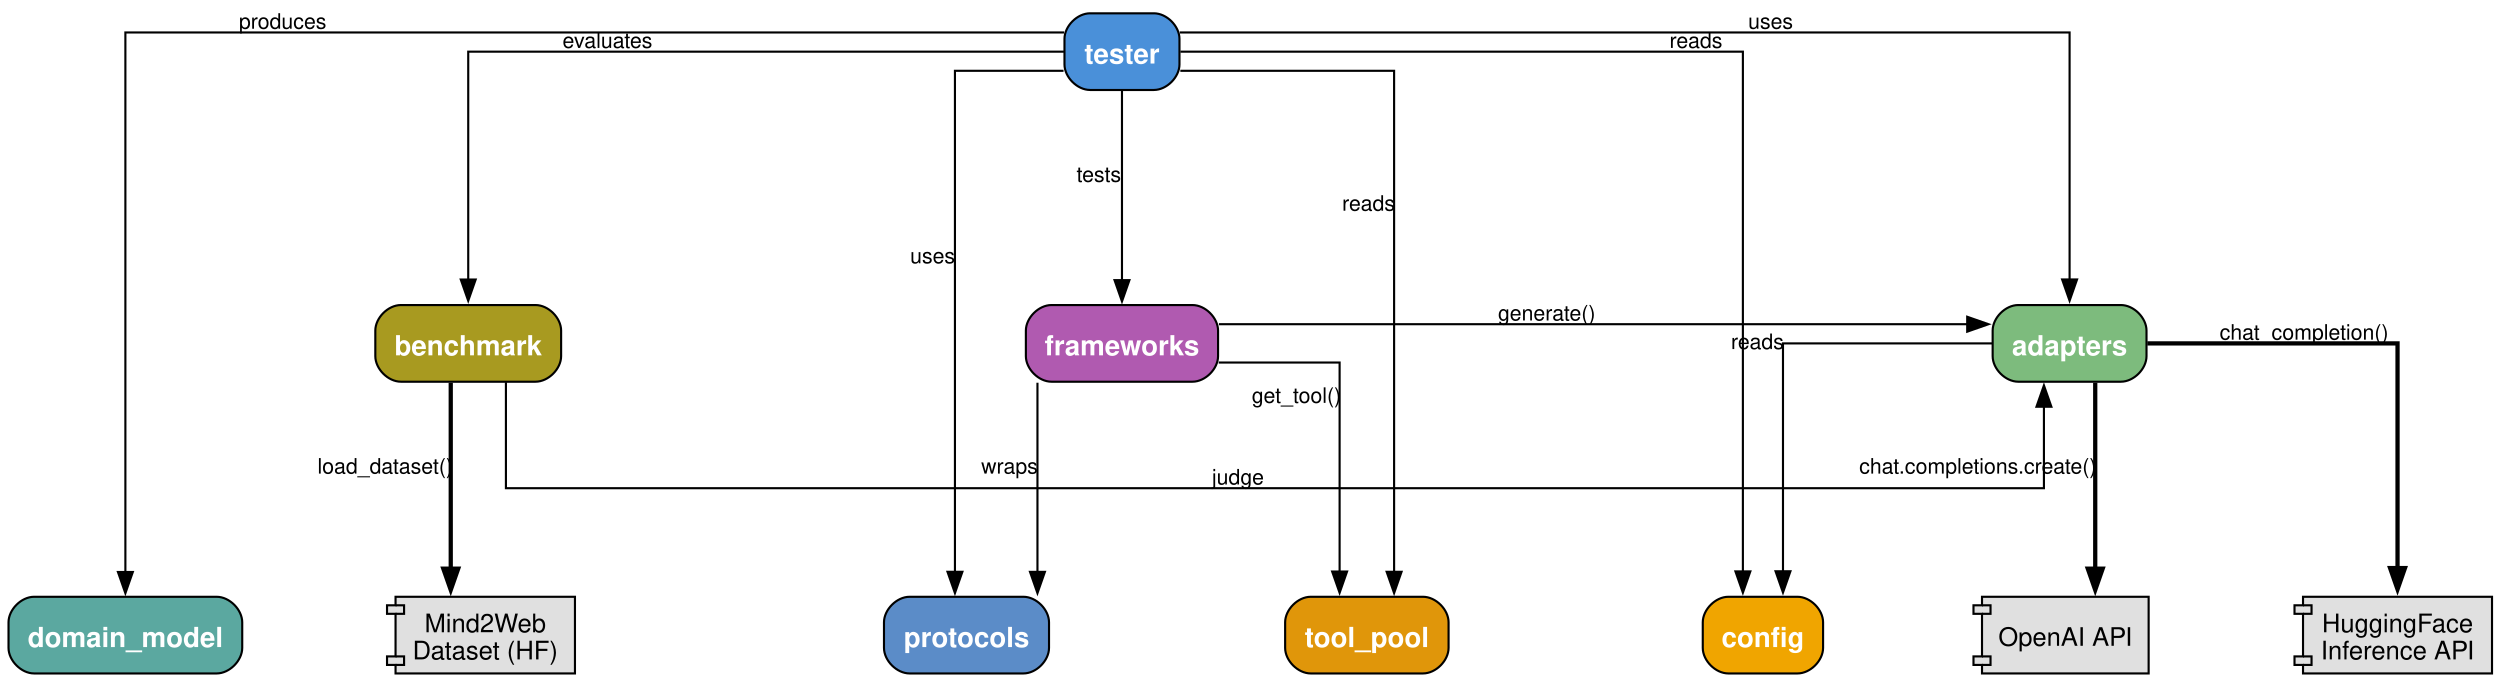
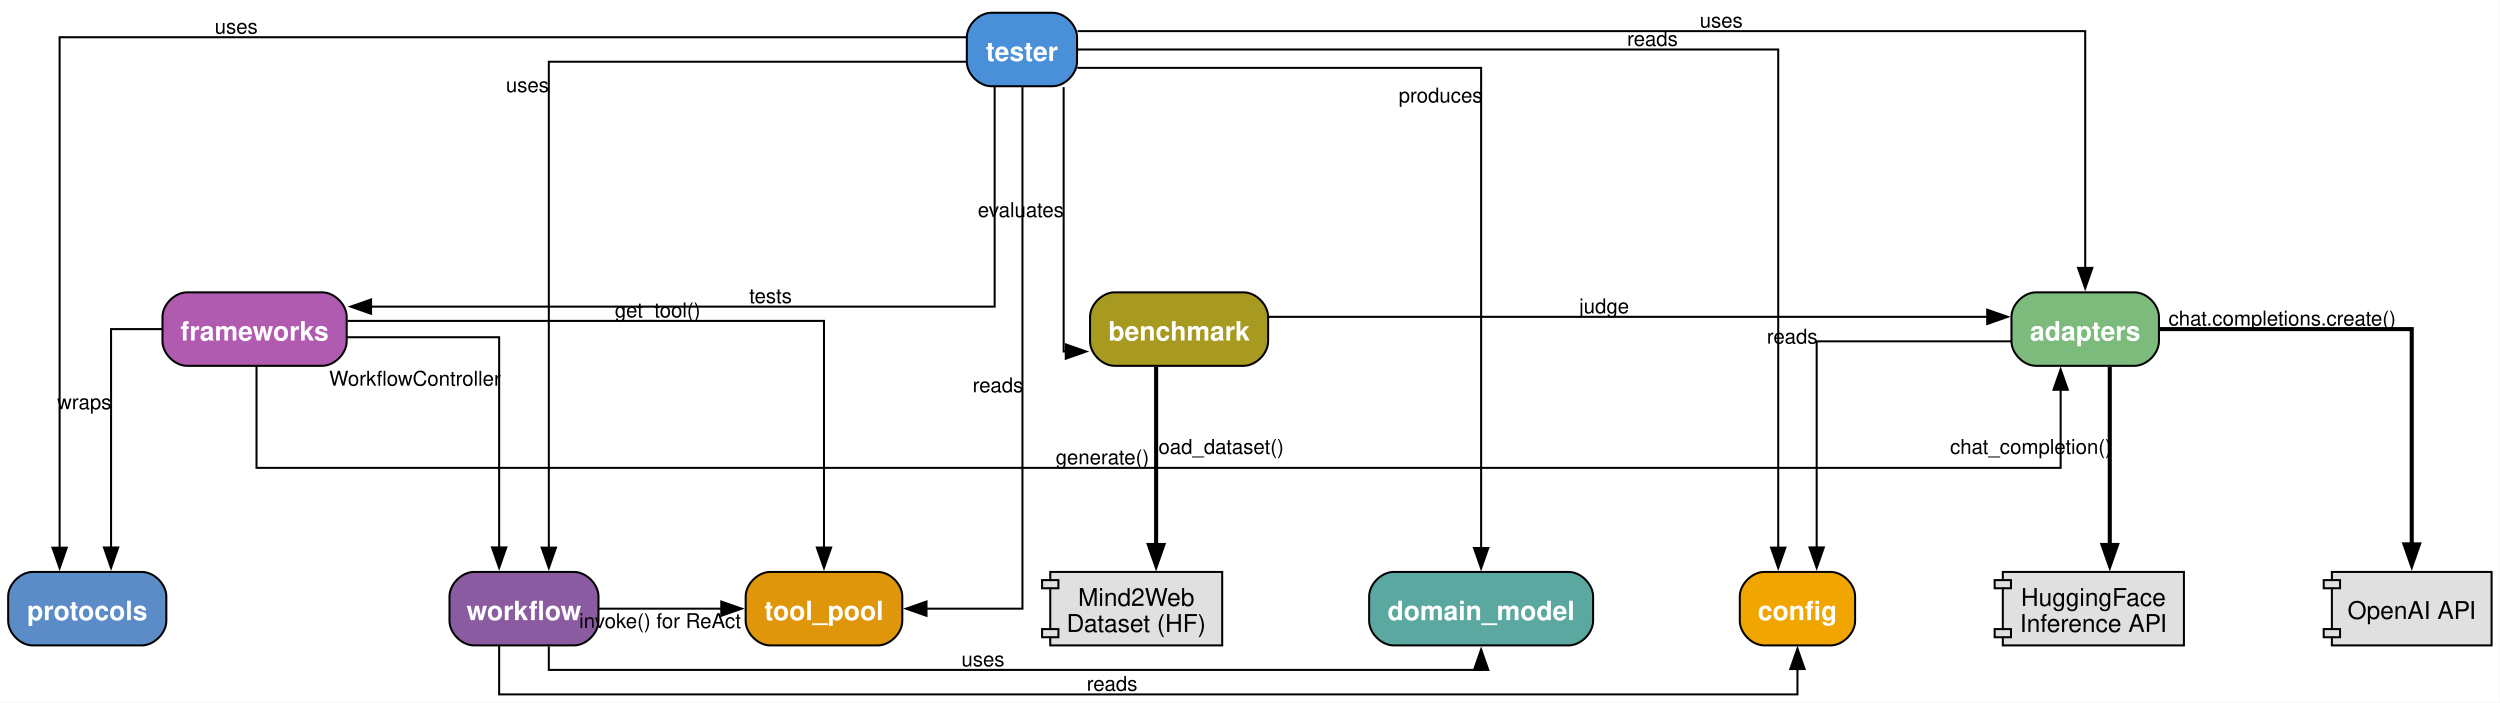
- <svg xmlns="http://www.w3.org/2000/svg" width="1174pt" height="320pt" viewBox="0.00 0.00 1174.00 320.00">
-   <g id="graph0" class="graph" transform="scale(1 1) rotate(0) translate(4 316.25)">
-     <polygon fill="white" stroke="none" points="-4,4 -4,-316.25 1170.25,-316.25 1170.25,4 -4,4" />
+ <svg xmlns="http://www.w3.org/2000/svg" width="1225pt" height="344pt" viewBox="0.00 0.00 1225.00 344.00">
+   <g id="graph0" class="graph" transform="scale(1 1) rotate(0) translate(4 340.25)">
+     <polygon fill="white" stroke="none" points="-4,4 -4,-340.25 1220.88,-340.25 1220.88,4 -4,4" />
    <g id="node1" class="node">
-       <polygon fill="#e0e0e0" stroke="black" points="1166.25,-36 1077.5,-36 1077.5,-32 1073.5,-32 1073.5,-28 1077.5,-28 1077.5,-8 1073.5,-8 1073.5,-4 1077.5,-4 1077.5,0 1166.25,0 1166.25,-36" />
-       <polyline fill="none" stroke="black" points="1077.5,-32 1081.5,-32 1081.5,-28 1077.5,-28" />
-       <polyline fill="none" stroke="black" points="1077.5,-8 1081.5,-8 1081.5,-4 1077.5,-4" />
-       <text xml:space="preserve" text-anchor="middle" x="1121.88" y="-19.35" font-family="Helvetica,sans-Serif" font-size="12.00">HuggingFace</text>
-       <text xml:space="preserve" text-anchor="middle" x="1121.88" y="-6.6" font-family="Helvetica,sans-Serif" font-size="12.00">Inference API</text>
+       <polygon fill="#e0e0e0" stroke="black" points="1066.12,-60 977.38,-60 977.38,-56 973.38,-56 973.38,-52 977.38,-52 977.38,-32 973.38,-32 973.38,-28 977.38,-28 977.38,-24 1066.12,-24 1066.12,-60" />
+       <polyline fill="none" stroke="black" points="977.38,-56 981.38,-56 981.38,-52 977.38,-52" />
+       <polyline fill="none" stroke="black" points="977.38,-32 981.38,-32 981.38,-28 977.38,-28" />
+       <text xml:space="preserve" text-anchor="middle" x="1021.75" y="-43.35" font-family="Helvetica,sans-Serif" font-size="12.00">HuggingFace</text>
+       <text xml:space="preserve" text-anchor="middle" x="1021.75" y="-30.6" font-family="Helvetica,sans-Serif" font-size="12.00">Inference API</text>
    </g>
    <g id="node2" class="node">
-       <polygon fill="#e0e0e0" stroke="black" points="1005,-36 926.75,-36 926.75,-32 922.75,-32 922.75,-28 926.75,-28 926.75,-8 922.75,-8 922.75,-4 926.75,-4 926.75,0 1005,0 1005,-36" />
-       <polyline fill="none" stroke="black" points="926.75,-32 930.75,-32 930.75,-28 926.75,-28" />
-       <polyline fill="none" stroke="black" points="926.75,-8 930.75,-8 930.75,-4 926.75,-4" />
-       <text xml:space="preserve" text-anchor="middle" x="965.88" y="-12.97" font-family="Helvetica,sans-Serif" font-size="12.00">OpenAI API</text>
+       <polygon fill="#e0e0e0" stroke="black" points="1216.88,-60 1138.62,-60 1138.62,-56 1134.62,-56 1134.62,-52 1138.62,-52 1138.62,-32 1134.62,-32 1134.62,-28 1138.62,-28 1138.62,-24 1216.88,-24 1216.88,-60" />
+       <polyline fill="none" stroke="black" points="1138.62,-56 1142.62,-56 1142.62,-52 1138.62,-52" />
+       <polyline fill="none" stroke="black" points="1138.62,-32 1142.62,-32 1142.62,-28 1138.62,-28" />
+       <text xml:space="preserve" text-anchor="middle" x="1177.75" y="-36.98" font-family="Helvetica,sans-Serif" font-size="12.00">OpenAI API</text>
    </g>
    <g id="node3" class="node">
-       <polygon fill="#e0e0e0" stroke="black" points="266,-36 181.75,-36 181.75,-32 177.75,-32 177.75,-28 181.75,-28 181.75,-8 177.75,-8 177.75,-4 181.75,-4 181.75,0 266,0 266,-36" />
-       <polyline fill="none" stroke="black" points="181.75,-32 185.75,-32 185.75,-28 181.75,-28" />
-       <polyline fill="none" stroke="black" points="181.75,-8 185.75,-8 185.75,-4 181.75,-4" />
-       <text xml:space="preserve" text-anchor="middle" x="223.88" y="-19.35" font-family="Helvetica,sans-Serif" font-size="12.00">Mind2Web</text>
-       <text xml:space="preserve" text-anchor="middle" x="223.88" y="-6.6" font-family="Helvetica,sans-Serif" font-size="12.00">Dataset (HF)</text>
+       <polygon fill="#e0e0e0" stroke="black" points="594.88,-60 510.62,-60 510.62,-56 506.62,-56 506.62,-52 510.62,-52 510.62,-32 506.62,-32 506.62,-28 510.62,-28 510.62,-24 594.88,-24 594.88,-60" />
+       <polyline fill="none" stroke="black" points="510.62,-56 514.62,-56 514.62,-52 510.62,-52" />
+       <polyline fill="none" stroke="black" points="510.62,-32 514.62,-32 514.62,-28 510.62,-28" />
+       <text xml:space="preserve" text-anchor="middle" x="552.75" y="-43.35" font-family="Helvetica,sans-Serif" font-size="12.00">Mind2Web</text>
+       <text xml:space="preserve" text-anchor="middle" x="552.75" y="-30.6" font-family="Helvetica,sans-Serif" font-size="12.00">Dataset (HF)</text>
    </g>
    <g id="node4" class="node">
-       <path fill="#4a90d9" stroke="black" d="M537.88,-310C537.88,-310 507.88,-310 507.88,-310 501.88,-310 495.88,-304 495.88,-298 495.88,-298 495.88,-286 495.88,-286 495.88,-280 501.88,-274 507.88,-274 507.88,-274 537.88,-274 537.88,-274 543.88,-274 549.88,-280 549.88,-286 549.88,-286 549.88,-298 549.88,-298 549.88,-304 543.88,-310 537.88,-310" />
-       <text xml:space="preserve" text-anchor="middle" x="522.88" y="-286.4" font-family="Helvetica,sans-Serif" font-weight="bold" font-size="13.00" fill="white">tester</text>
+       <path fill="#4a90d9" stroke="black" d="M511.75,-334C511.75,-334 481.75,-334 481.75,-334 475.75,-334 469.75,-328 469.75,-322 469.75,-322 469.75,-310 469.75,-310 469.75,-304 475.75,-298 481.75,-298 481.75,-298 511.75,-298 511.75,-298 517.75,-298 523.75,-304 523.75,-310 523.75,-310 523.75,-322 523.75,-322 523.75,-328 517.75,-334 511.75,-334" />
+       <text xml:space="preserve" text-anchor="middle" x="496.75" y="-310.4" font-family="Helvetica,sans-Serif" font-weight="bold" font-size="13.00" fill="white">tester</text>
    </g>
    <g id="node5" class="node">
-       <path fill="#f0a500" stroke="black" d="M840.12,-36C840.12,-36 807.62,-36 807.62,-36 801.62,-36 795.62,-30 795.62,-24 795.62,-24 795.62,-12 795.62,-12 795.62,-6 801.62,0 807.62,0 807.62,0 840.12,0 840.12,0 846.12,0 852.12,-6 852.12,-12 852.12,-12 852.12,-24 852.12,-24 852.12,-30 846.12,-36 840.12,-36" />
-       <text xml:space="preserve" text-anchor="middle" x="823.88" y="-12.4" font-family="Helvetica,sans-Serif" font-weight="bold" font-size="13.00" fill="white">config</text>
+       <path fill="#f0a500" stroke="black" d="M893,-60C893,-60 860.5,-60 860.5,-60 854.5,-60 848.5,-54 848.5,-48 848.5,-48 848.5,-36 848.5,-36 848.5,-30 854.5,-24 860.5,-24 860.5,-24 893,-24 893,-24 899,-24 905,-30 905,-36 905,-36 905,-48 905,-48 905,-54 899,-60 893,-60" />
+       <text xml:space="preserve" text-anchor="middle" x="876.75" y="-36.4" font-family="Helvetica,sans-Serif" font-weight="bold" font-size="13.00" fill="white">config</text>
    </g>
    <g id="edge7" class="edge">
-       <path fill="none" stroke="black" d="M550.31,-292C622.89,-292 814.46,-292 814.46,-292 814.46,-292 814.46,-47.92 814.46,-47.92" />
-       <polygon fill="black" stroke="black" points="817.96,-47.92 814.46,-37.92 810.96,-47.92 817.96,-47.92" />
-       <text xml:space="preserve" text-anchor="middle" x="792.42" y="-293.75" font-family="Helvetica,sans-Serif" font-size="10.00">reads</text>
+       <path fill="none" stroke="black" d="M524,-316C609.58,-316 867.33,-316 867.33,-316 867.33,-316 867.33,-71.92 867.33,-71.92" />
+       <polygon fill="black" stroke="black" points="870.83,-71.92 867.33,-61.92 863.83,-71.92 870.83,-71.92" />
+       <text xml:space="preserve" text-anchor="middle" x="805.71" y="-317.75" font-family="Helvetica,sans-Serif" font-size="10.00">reads</text>
    </g>
    <g id="node6" class="node">
-       <path fill="#5ba8a0" stroke="black" d="M97.75,-36C97.75,-36 12,-36 12,-36 6,-36 0,-30 0,-24 0,-24 0,-12 0,-12 0,-6 6,0 12,0 12,0 97.75,0 97.75,0 103.75,0 109.75,-6 109.75,-12 109.75,-12 109.75,-24 109.75,-24 109.75,-30 103.75,-36 97.75,-36" />
-       <text xml:space="preserve" text-anchor="middle" x="54.88" y="-12.4" font-family="Helvetica,sans-Serif" font-weight="bold" font-size="13.00" fill="white">domain_model</text>
+       <path fill="#5ba8a0" stroke="black" d="M764.62,-60C764.62,-60 678.88,-60 678.88,-60 672.88,-60 666.88,-54 666.88,-48 666.88,-48 666.88,-36 666.88,-36 666.88,-30 672.88,-24 678.88,-24 678.88,-24 764.62,-24 764.62,-24 770.62,-24 776.62,-30 776.62,-36 776.62,-36 776.62,-48 776.62,-48 776.62,-54 770.62,-60 764.62,-60" />
+       <text xml:space="preserve" text-anchor="middle" x="721.75" y="-36.4" font-family="Helvetica,sans-Serif" font-weight="bold" font-size="13.00" fill="white">domain_model</text>
    </g>
    <g id="edge6" class="edge">
-       <path fill="none" stroke="black" d="M495.69,-301C395.81,-301 54.88,-301 54.88,-301 54.88,-301 54.88,-47.65 54.88,-47.65" />
-       <polygon fill="black" stroke="black" points="58.38,-47.65 54.88,-37.65 51.38,-47.65 58.38,-47.65" />
-       <text xml:space="preserve" text-anchor="middle" x="128.73" y="-302.75" font-family="Helvetica,sans-Serif" font-size="10.00">produces</text>
+       <path fill="none" stroke="black" d="M523.89,-307C583.73,-307 721.75,-307 721.75,-307 721.75,-307 721.75,-71.73 721.75,-71.73" />
+       <polygon fill="black" stroke="black" points="725.25,-71.73 721.75,-61.73 718.25,-71.73 725.25,-71.73" />
+       <text xml:space="preserve" text-anchor="middle" x="701.88" y="-290.04" font-family="Helvetica,sans-Serif" font-size="10.00">produces</text>
    </g>
    <g id="node7" class="node">
-       <path fill="#5b8cc8" stroke="black" d="M476.62,-36C476.62,-36 423.12,-36 423.12,-36 417.12,-36 411.12,-30 411.12,-24 411.12,-24 411.12,-12 411.12,-12 411.12,-6 417.12,0 423.12,0 423.12,0 476.62,0 476.62,0 482.62,0 488.62,-6 488.62,-12 488.62,-12 488.62,-24 488.62,-24 488.62,-30 482.62,-36 476.62,-36" />
-       <text xml:space="preserve" text-anchor="middle" x="449.88" y="-12.4" font-family="Helvetica,sans-Serif" font-weight="bold" font-size="13.00" fill="white">protocols</text>
+       <path fill="#5b8cc8" stroke="black" d="M65.5,-60C65.5,-60 12,-60 12,-60 6,-60 0,-54 0,-48 0,-48 0,-36 0,-36 0,-30 6,-24 12,-24 12,-24 65.5,-24 65.5,-24 71.5,-24 77.5,-30 77.5,-36 77.5,-36 77.5,-48 77.5,-48 77.5,-54 71.5,-60 65.5,-60" />
+       <text xml:space="preserve" text-anchor="middle" x="38.75" y="-36.4" font-family="Helvetica,sans-Serif" font-weight="bold" font-size="13.00" fill="white">protocols</text>
    </g>
    <g id="edge2" class="edge">
-       <path fill="none" stroke="black" d="M495.44,-283C472.82,-283 444.44,-283 444.44,-283 444.44,-283 444.44,-47.73 444.44,-47.73" />
-       <polygon fill="black" stroke="black" points="447.94,-47.73 444.44,-37.73 440.94,-47.73 447.94,-47.73" />
-       <text xml:space="preserve" text-anchor="middle" x="433.94" y="-192.62" font-family="Helvetica,sans-Serif" font-size="10.00">uses</text>
+       <path fill="none" stroke="black" d="M469.36,-322C368.72,-322 25.21,-322 25.21,-322 25.21,-322 25.21,-71.89 25.21,-71.89" />
+       <polygon fill="black" stroke="black" points="28.71,-71.89 25.21,-61.89 21.71,-71.89 28.71,-71.89" />
+       <text xml:space="preserve" text-anchor="middle" x="111.73" y="-323.75" font-family="Helvetica,sans-Serif" font-size="10.00">uses</text>
    </g>
    <g id="node8" class="node">
-       <path fill="#e0960a" stroke="black" d="M664.25,-36C664.25,-36 611.5,-36 611.5,-36 605.5,-36 599.5,-30 599.5,-24 599.5,-24 599.5,-12 599.5,-12 599.5,-6 605.5,0 611.5,0 611.5,0 664.25,0 664.25,0 670.25,0 676.25,-6 676.25,-12 676.25,-12 676.25,-24 676.25,-24 676.25,-30 670.25,-36 664.25,-36" />
-       <text xml:space="preserve" text-anchor="middle" x="637.88" y="-12.4" font-family="Helvetica,sans-Serif" font-weight="bold" font-size="13.00" fill="white">tool_pool</text>
+       <path fill="#e0960a" stroke="black" d="M426.12,-60C426.12,-60 373.38,-60 373.38,-60 367.38,-60 361.38,-54 361.38,-48 361.38,-48 361.38,-36 361.38,-36 361.38,-30 367.38,-24 373.38,-24 373.38,-24 426.12,-24 426.12,-24 432.12,-24 438.12,-30 438.12,-36 438.12,-36 438.12,-48 438.12,-48 438.12,-54 432.12,-60 426.12,-60" />
+       <text xml:space="preserve" text-anchor="middle" x="399.75" y="-36.4" font-family="Helvetica,sans-Serif" font-weight="bold" font-size="13.00" fill="white">tool_pool</text>
    </g>
    <g id="edge5" class="edge">
-       <path fill="none" stroke="black" d="M550.29,-283C587.84,-283 650.67,-283 650.67,-283 650.67,-283 650.67,-47.73 650.67,-47.73" />
-       <polygon fill="black" stroke="black" points="654.17,-47.73 650.67,-37.73 647.17,-47.73 654.17,-47.73" />
-       <text xml:space="preserve" text-anchor="middle" x="638.67" y="-217.3" font-family="Helvetica,sans-Serif" font-size="10.00">reads</text>
+       <path fill="none" stroke="black" d="M497,-297.6C497,-236.16 497,-42 497,-42 497,-42 449.98,-42 449.98,-42" />
+       <polygon fill="black" stroke="black" points="449.98,-38.5 439.98,-42 449.98,-45.5 449.98,-38.5" />
+       <text xml:space="preserve" text-anchor="middle" x="485" y="-148.04" font-family="Helvetica,sans-Serif" font-size="10.00">reads</text>
    </g>
    <g id="node9" class="node">
-       <path fill="#7dbb7d" stroke="black" d="M992,-173C992,-173 943.75,-173 943.75,-173 937.75,-173 931.75,-167 931.75,-161 931.75,-161 931.75,-149 931.75,-149 931.75,-143 937.75,-137 943.75,-137 943.75,-137 992,-137 992,-137 998,-137 1004,-143 1004,-149 1004,-149 1004,-161 1004,-161 1004,-167 998,-173 992,-173" />
-       <text xml:space="preserve" text-anchor="middle" x="967.88" y="-149.4" font-family="Helvetica,sans-Serif" font-weight="bold" font-size="13.00" fill="white">adapters</text>
+       <path fill="#8a5ba0" stroke="black" d="M277.25,-60C277.25,-60 228.25,-60 228.25,-60 222.25,-60 216.25,-54 216.25,-48 216.25,-48 216.25,-36 216.25,-36 216.25,-30 222.25,-24 228.25,-24 228.25,-24 277.25,-24 277.25,-24 283.25,-24 289.25,-30 289.25,-36 289.25,-36 289.25,-48 289.25,-48 289.25,-54 283.25,-60 277.25,-60" />
+       <text xml:space="preserve" text-anchor="middle" x="252.75" y="-36.4" font-family="Helvetica,sans-Serif" font-weight="bold" font-size="13.00" fill="white">workflow</text>
+     </g>
+     <g id="edge8" class="edge">
+       <path fill="none" stroke="black" d="M469.7,-310C408.55,-310 264.92,-310 264.92,-310 264.92,-310 264.92,-71.93 264.92,-71.93" />
+       <polygon fill="black" stroke="black" points="268.42,-71.93 264.92,-61.93 261.42,-71.93 268.42,-71.93" />
+       <text xml:space="preserve" text-anchor="middle" x="254.42" y="-295.11" font-family="Helvetica,sans-Serif" font-size="10.00">uses</text>
+     </g>
+     <g id="node10" class="node">
+       <path fill="#7dbb7d" stroke="black" d="M1041.88,-197C1041.88,-197 993.62,-197 993.62,-197 987.62,-197 981.62,-191 981.62,-185 981.62,-185 981.62,-173 981.62,-173 981.62,-167 987.62,-161 993.62,-161 993.62,-161 1041.88,-161 1041.88,-161 1047.88,-161 1053.88,-167 1053.88,-173 1053.88,-173 1053.88,-185 1053.88,-185 1053.88,-191 1047.88,-197 1041.88,-197" />
+       <text xml:space="preserve" text-anchor="middle" x="1017.75" y="-173.4" font-family="Helvetica,sans-Serif" font-weight="bold" font-size="13.00" fill="white">adapters</text>
    </g>
    <g id="edge1" class="edge">
-       <path fill="none" stroke="black" d="M550.04,-301C646.66,-301 967.88,-301 967.88,-301 967.88,-301 967.88,-185 967.88,-185" />
-       <polygon fill="black" stroke="black" points="971.38,-185 967.88,-175 964.38,-185 971.38,-185" />
-       <text xml:space="preserve" text-anchor="middle" x="827.46" y="-302.75" font-family="Helvetica,sans-Serif" font-size="10.00">uses</text>
+       <path fill="none" stroke="black" d="M524.03,-325C631.23,-325 1017.75,-325 1017.75,-325 1017.75,-325 1017.75,-209 1017.75,-209" />
+       <polygon fill="black" stroke="black" points="1021.25,-209 1017.75,-199 1014.25,-209 1021.25,-209" />
+       <text xml:space="preserve" text-anchor="middle" x="839.39" y="-326.75" font-family="Helvetica,sans-Serif" font-size="10.00">uses</text>
    </g>
-     <g id="node10" class="node">
-       <path fill="#b05ab0" stroke="black" d="M556,-173C556,-173 489.75,-173 489.75,-173 483.75,-173 477.75,-167 477.75,-161 477.75,-161 477.75,-149 477.75,-149 477.75,-143 483.75,-137 489.75,-137 489.75,-137 556,-137 556,-137 562,-137 568,-143 568,-149 568,-149 568,-161 568,-161 568,-167 562,-173 556,-173" />
-       <text xml:space="preserve" text-anchor="middle" x="522.88" y="-149.4" font-family="Helvetica,sans-Serif" font-weight="bold" font-size="13.00" fill="white">frameworks</text>
+     <g id="node11" class="node">
+       <path fill="#b05ab0" stroke="black" d="M153.88,-197C153.88,-197 87.62,-197 87.62,-197 81.62,-197 75.62,-191 75.62,-185 75.62,-185 75.62,-173 75.62,-173 75.62,-167 81.62,-161 87.62,-161 87.62,-161 153.88,-161 153.88,-161 159.88,-161 165.88,-167 165.88,-173 165.88,-173 165.88,-185 165.88,-185 165.88,-191 159.88,-197 153.88,-197" />
+       <text xml:space="preserve" text-anchor="middle" x="120.75" y="-173.4" font-family="Helvetica,sans-Serif" font-weight="bold" font-size="13.00" fill="white">frameworks</text>
    </g>
    <g id="edge3" class="edge">
-       <path fill="none" stroke="black" d="M522.88,-273.52C522.88,-273.52 522.88,-184.7 522.88,-184.7" />
-       <polygon fill="black" stroke="black" points="526.38,-184.7 522.88,-174.7 519.38,-184.7 526.38,-184.7" />
-       <text xml:space="preserve" text-anchor="middle" x="512" y="-230.86" font-family="Helvetica,sans-Serif" font-size="10.00">tests</text>
+       <path fill="none" stroke="black" d="M483.38,-297.68C483.38,-262.73 483.38,-190 483.38,-190 483.38,-190 177.82,-190 177.82,-190" />
+       <polygon fill="black" stroke="black" points="177.82,-186.5 167.82,-190 177.82,-193.5 177.82,-186.5" />
+       <text xml:space="preserve" text-anchor="middle" x="373.56" y="-191.75" font-family="Helvetica,sans-Serif" font-size="10.00">tests</text>
    </g>
-     <g id="node11" class="node">
-       <path fill="#a89a20" stroke="black" d="M247.5,-173C247.5,-173 184.25,-173 184.25,-173 178.25,-173 172.25,-167 172.25,-161 172.25,-161 172.25,-149 172.25,-149 172.25,-143 178.25,-137 184.25,-137 184.25,-137 247.5,-137 247.5,-137 253.5,-137 259.5,-143 259.5,-149 259.5,-149 259.5,-161 259.5,-161 259.5,-167 253.5,-173 247.5,-173" />
-       <text xml:space="preserve" text-anchor="middle" x="215.88" y="-149.4" font-family="Helvetica,sans-Serif" font-weight="bold" font-size="13.00" fill="white">benchmark</text>
+     <g id="node12" class="node">
+       <path fill="#a89a20" stroke="black" d="M605.38,-197C605.38,-197 542.12,-197 542.12,-197 536.12,-197 530.12,-191 530.12,-185 530.12,-185 530.12,-173 530.12,-173 530.12,-167 536.12,-161 542.12,-161 542.12,-161 605.38,-161 605.38,-161 611.38,-161 617.38,-167 617.38,-173 617.38,-173 617.38,-185 617.38,-185 617.38,-191 611.38,-197 605.38,-197" />
+       <text xml:space="preserve" text-anchor="middle" x="573.75" y="-173.4" font-family="Helvetica,sans-Serif" font-weight="bold" font-size="13.00" fill="white">benchmark</text>
    </g>
    <g id="edge4" class="edge">
-       <path fill="none" stroke="black" d="M495.63,-292C420.5,-292 215.88,-292 215.88,-292 215.88,-292 215.88,-184.99 215.88,-184.99" />
-       <polygon fill="black" stroke="black" points="219.38,-184.99 215.88,-174.99 212.38,-184.99 219.38,-184.99" />
-       <text xml:space="preserve" text-anchor="middle" x="281.25" y="-293.75" font-family="Helvetica,sans-Serif" font-size="10.00">evaluates</text>
+       <path fill="none" stroke="black" d="M517.19,-297.55C517.19,-257.88 517.19,-168 517.19,-168 517.19,-168 518.44,-168 518.44,-168" />
+       <polygon fill="black" stroke="black" points="518.23,-171.5 528.23,-168 518.23,-164.5 518.23,-171.5" />
+       <text xml:space="preserve" text-anchor="middle" x="496.19" y="-233.9" font-family="Helvetica,sans-Serif" font-size="10.00">evaluates</text>
    </g>
-     <g id="edge8" class="edge">
-       <path fill="none" stroke="black" stroke-width="2" d="M1004.37,-155C1049.91,-155 1121.88,-155 1121.88,-155 1121.88,-155 1121.88,-47.99 1121.88,-47.99" />
-       <polygon fill="black" stroke="black" stroke-width="2" points="1125.38,-49.5 1121.88,-39.5 1118.38,-49.5 1125.38,-49.5" />
-       <text xml:space="preserve" text-anchor="middle" x="1078" y="-156.75" font-family="Helvetica,sans-Serif" font-size="10.00">chat_completion()</text>
+     <g id="edge16" class="edge">
+       <path fill="none" stroke="black" d="M240.58,-23.94C240.58,-12.56 240.58,0 240.58,0 240.58,0 876.75,0 876.75,0 876.75,0 876.75,-12.43 876.75,-12.43" />
+       <polygon fill="black" stroke="black" points="873.25,-12.43 876.75,-22.43 880.25,-12.43 873.25,-12.43" />
+       <text xml:space="preserve" text-anchor="middle" x="540.91" y="-1.75" font-family="Helvetica,sans-Serif" font-size="10.00">reads</text>
+     </g>
+     <g id="edge18" class="edge">
+       <path fill="none" stroke="black" d="M264.92,-23.51C264.92,-17.34 264.92,-12 264.92,-12 264.92,-12 721.75,-12 721.75,-12 721.75,-12 721.75,-13.15 721.75,-13.15" />
+       <polygon fill="black" stroke="black" points="718.25,-12 721.75,-22 725.25,-12 718.25,-12" />
+       <text xml:space="preserve" text-anchor="middle" x="477.65" y="-13.75" font-family="Helvetica,sans-Serif" font-size="10.00">uses</text>
+     </g>
+     <g id="edge17" class="edge">
+       <path fill="none" stroke="black" d="M289.47,-42C289.47,-42 349.42,-42 349.42,-42" />
+       <polygon fill="black" stroke="black" points="349.42,-45.5 359.42,-42 349.42,-38.5 349.42,-45.5" />
+       <text xml:space="preserve" text-anchor="middle" x="319.44" y="-32.5" font-family="Helvetica,sans-Serif" font-size="10.00">invoke() for ReAct</text>
    </g>
    <g id="edge9" class="edge">
-       <path fill="none" stroke="black" stroke-width="2" d="M979.92,-136.52C979.92,-136.52 979.92,-47.7 979.92,-47.7" />
-       <polygon fill="black" stroke="black" stroke-width="2" points="983.42,-49.21 979.92,-39.21 976.42,-49.21 983.42,-49.21" />
-       <text xml:space="preserve" text-anchor="middle" x="924.79" y="-93.86" font-family="Helvetica,sans-Serif" font-size="10.00">chat.completions.create()</text>
+       <path fill="none" stroke="black" stroke-width="2" d="M1029.79,-160.52C1029.79,-160.52 1029.79,-71.7 1029.79,-71.7" />
+       <polygon fill="black" stroke="black" stroke-width="2" points="1033.29,-73.21 1029.79,-63.21 1026.29,-73.21 1033.29,-73.21" />
+       <text xml:space="preserve" text-anchor="middle" x="991.17" y="-117.86" font-family="Helvetica,sans-Serif" font-size="10.00">chat_completion()</text>
    </g>
    <g id="edge10" class="edge">
-       <path fill="none" stroke="black" d="M931.45,-155C891.6,-155 833.29,-155 833.29,-155 833.29,-155 833.29,-47.99 833.29,-47.99" />
-       <polygon fill="black" stroke="black" points="836.79,-47.99 833.29,-37.99 829.79,-47.99 836.79,-47.99" />
-       <text xml:space="preserve" text-anchor="middle" x="821.29" y="-152.33" font-family="Helvetica,sans-Serif" font-size="10.00">reads</text>
+       <path fill="none" stroke="black" stroke-width="2" d="M1054.06,-179C1101.26,-179 1177.75,-179 1177.75,-179 1177.75,-179 1177.75,-71.99 1177.75,-71.99" />
+       <polygon fill="black" stroke="black" stroke-width="2" points="1181.25,-73.5 1177.75,-63.5 1174.25,-73.5 1181.25,-73.5" />
+       <text xml:space="preserve" text-anchor="middle" x="1114.28" y="-180.75" font-family="Helvetica,sans-Serif" font-size="10.00">chat.completions.create()</text>
+     </g>
+     <g id="edge11" class="edge">
+       <path fill="none" stroke="black" d="M981.45,-173C942.5,-173 886.17,-173 886.17,-173 886.17,-173 886.17,-72 886.17,-72" />
+       <polygon fill="black" stroke="black" points="889.67,-72 886.17,-62 882.67,-72 889.67,-72" />
+       <text xml:space="preserve" text-anchor="middle" x="874.17" y="-171.89" font-family="Helvetica,sans-Serif" font-size="10.00">reads</text>
+     </g>
+     <g id="edge14" class="edge">
+       <path fill="none" stroke="black" d="M75.41,-179C61.8,-179 50.42,-179 50.42,-179 50.42,-179 50.42,-71.99 50.42,-71.99" />
+       <polygon fill="black" stroke="black" points="53.92,-71.99 50.42,-61.99 46.92,-71.99 53.92,-71.99" />
+       <text xml:space="preserve" text-anchor="middle" x="37.29" y="-139.74" font-family="Helvetica,sans-Serif" font-size="10.00">wraps</text>
    </g>
    <g id="edge13" class="edge">
-       <path fill="none" stroke="black" d="M483.19,-136.52C483.19,-136.52 483.19,-47.7 483.19,-47.7" />
-       <polygon fill="black" stroke="black" points="486.69,-47.7 483.19,-37.7 479.69,-47.7 486.69,-47.7" />
-       <text xml:space="preserve" text-anchor="middle" x="470.06" y="-93.86" font-family="Helvetica,sans-Serif" font-size="10.00">wraps</text>
+       <path fill="none" stroke="black" d="M166.2,-183C245.26,-183 399.75,-183 399.75,-183 399.75,-183 399.75,-71.95 399.75,-71.95" />
+       <polygon fill="black" stroke="black" points="403.25,-71.95 399.75,-61.95 396.25,-71.95 403.25,-71.95" />
+       <text xml:space="preserve" text-anchor="middle" x="318.25" y="-184.75" font-family="Helvetica,sans-Serif" font-size="10.00">get_tool()</text>
+     </g>
+     <g id="edge15" class="edge">
+       <path fill="none" stroke="black" d="M166.05,-175C199.99,-175 240.58,-175 240.58,-175 240.58,-175 240.58,-72.01 240.58,-72.01" />
+       <polygon fill="black" stroke="black" points="244.08,-72.01 240.58,-62.01 237.08,-72.01 244.08,-72.01" />
+       <text xml:space="preserve" text-anchor="middle" x="199.33" y="-151.27" font-family="Helvetica,sans-Serif" font-size="10.00">WorkflowController</text>
    </g>
    <g id="edge12" class="edge">
-       <path fill="none" stroke="black" d="M568.3,-146C595.6,-146 625.08,-146 625.08,-146 625.08,-146 625.08,-47.85 625.08,-47.85" />
-       <polygon fill="black" stroke="black" points="628.58,-47.85 625.08,-37.85 621.58,-47.85 628.58,-47.85" />
-       <text xml:space="preserve" text-anchor="middle" x="604.83" y="-127.07" font-family="Helvetica,sans-Serif" font-size="10.00">get_tool()</text>
+       <path fill="none" stroke="black" d="M121.69,-160.78C121.69,-140.63 121.69,-111 121.69,-111 121.69,-111 1005.71,-111 1005.71,-111 1005.71,-111 1005.71,-149.26 1005.71,-149.26" />
+       <polygon fill="black" stroke="black" points="1002.21,-149.26 1005.71,-159.26 1009.21,-149.26 1002.21,-149.26" />
+       <text xml:space="preserve" text-anchor="middle" x="536.19" y="-112.75" font-family="Helvetica,sans-Serif" font-size="10.00">generate()</text>
    </g>
-     <g id="edge11" class="edge">
-       <path fill="none" stroke="black" d="M568.41,-164C568.41,-164 919.8,-164 919.8,-164" />
-       <polygon fill="black" stroke="black" points="919.8,-167.5 929.8,-164 919.8,-160.5 919.8,-167.5" />
-       <text xml:space="preserve" text-anchor="middle" x="722.35" y="-165.75" font-family="Helvetica,sans-Serif" font-size="10.00">generate()</text>
+     <g id="edge19" class="edge">
+       <path fill="none" stroke="black" stroke-width="2" d="M562.5,-160.52C562.5,-160.52 562.5,-71.7 562.5,-71.7" />
+       <polygon fill="black" stroke="black" stroke-width="2" points="566,-73.21 562.5,-63.21 559,-73.21 566,-73.21" />
+       <text xml:space="preserve" text-anchor="middle" x="593.25" y="-117.86" font-family="Helvetica,sans-Serif" font-size="10.00">load_dataset()</text>
    </g>
-     <g id="edge14" class="edge">
-       <path fill="none" stroke="black" stroke-width="2" d="M207.67,-136.52C207.67,-136.52 207.67,-47.7 207.67,-47.7" />
-       <polygon fill="black" stroke="black" stroke-width="2" points="211.17,-49.21 207.67,-39.21 204.17,-49.21 211.17,-49.21" />
-       <text xml:space="preserve" text-anchor="middle" x="176.92" y="-93.86" font-family="Helvetica,sans-Serif" font-size="10.00">load_dataset()</text>
-     </g>
-     <g id="edge15" class="edge">
-       <path fill="none" stroke="black" d="M233.58,-136.78C233.58,-116.63 233.58,-87 233.58,-87 233.58,-87 955.83,-87 955.83,-87 955.83,-87 955.83,-125.26 955.83,-125.26" />
-       <polygon fill="black" stroke="black" points="952.33,-125.26 955.83,-135.26 959.33,-125.26 952.33,-125.26" />
-       <text xml:space="preserve" text-anchor="middle" x="577.33" y="-88.75" font-family="Helvetica,sans-Serif" font-size="10.00">judge</text>
+     <g id="edge20" class="edge">
+       <path fill="none" stroke="black" d="M617.54,-185C617.54,-185 969.73,-185 969.73,-185" />
+       <polygon fill="black" stroke="black" points="969.73,-188.5 979.73,-185 969.73,-181.5 969.73,-188.5" />
+       <text xml:space="preserve" text-anchor="middle" x="782.01" y="-186.75" font-family="Helvetica,sans-Serif" font-size="10.00">judge</text>
    </g>
  </g>
</svg>
